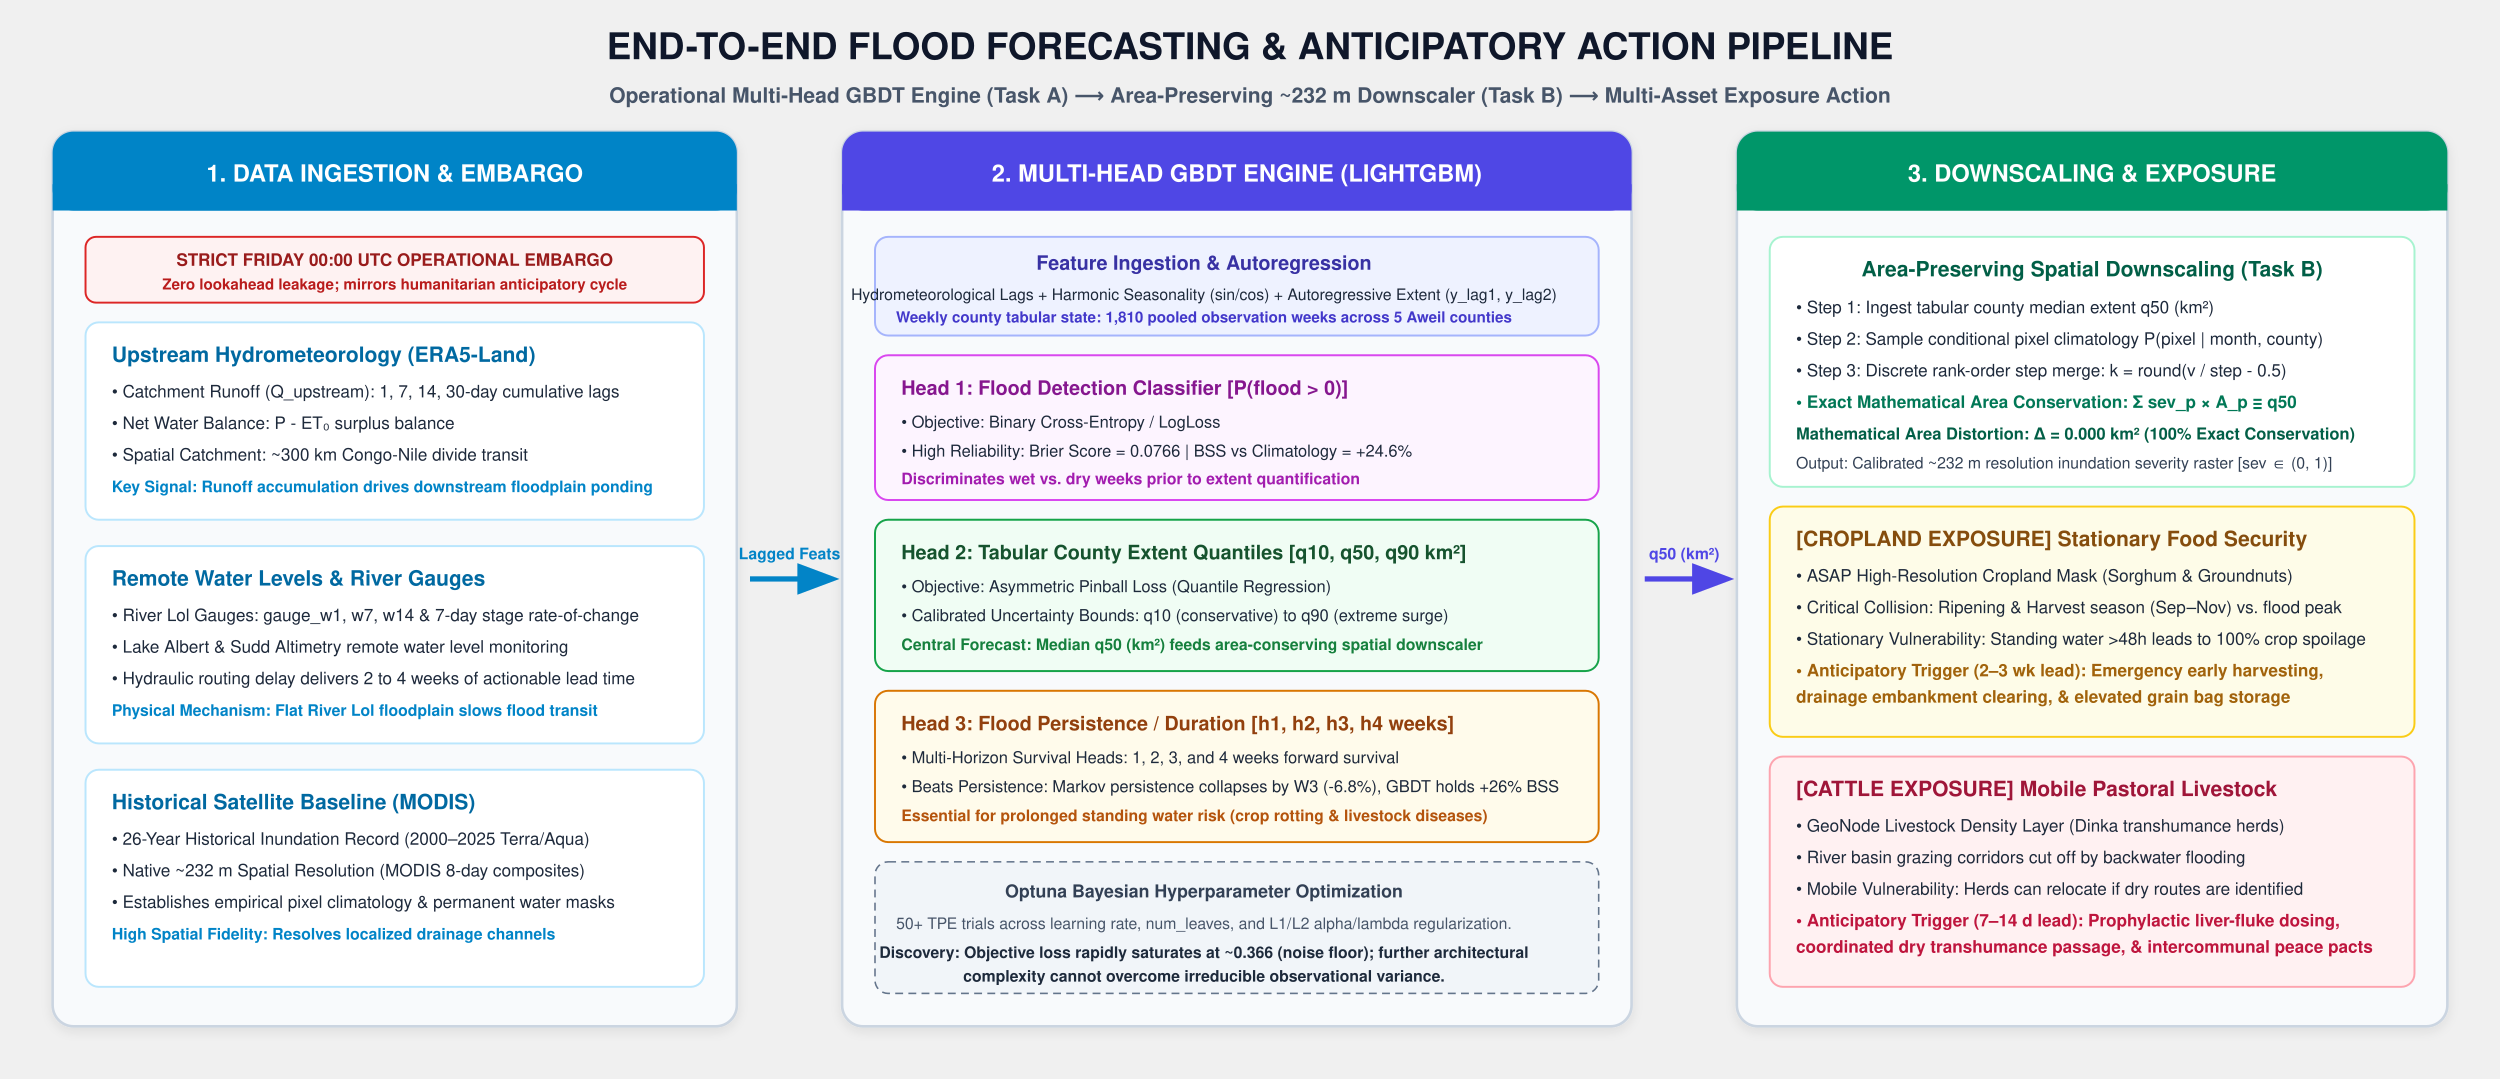
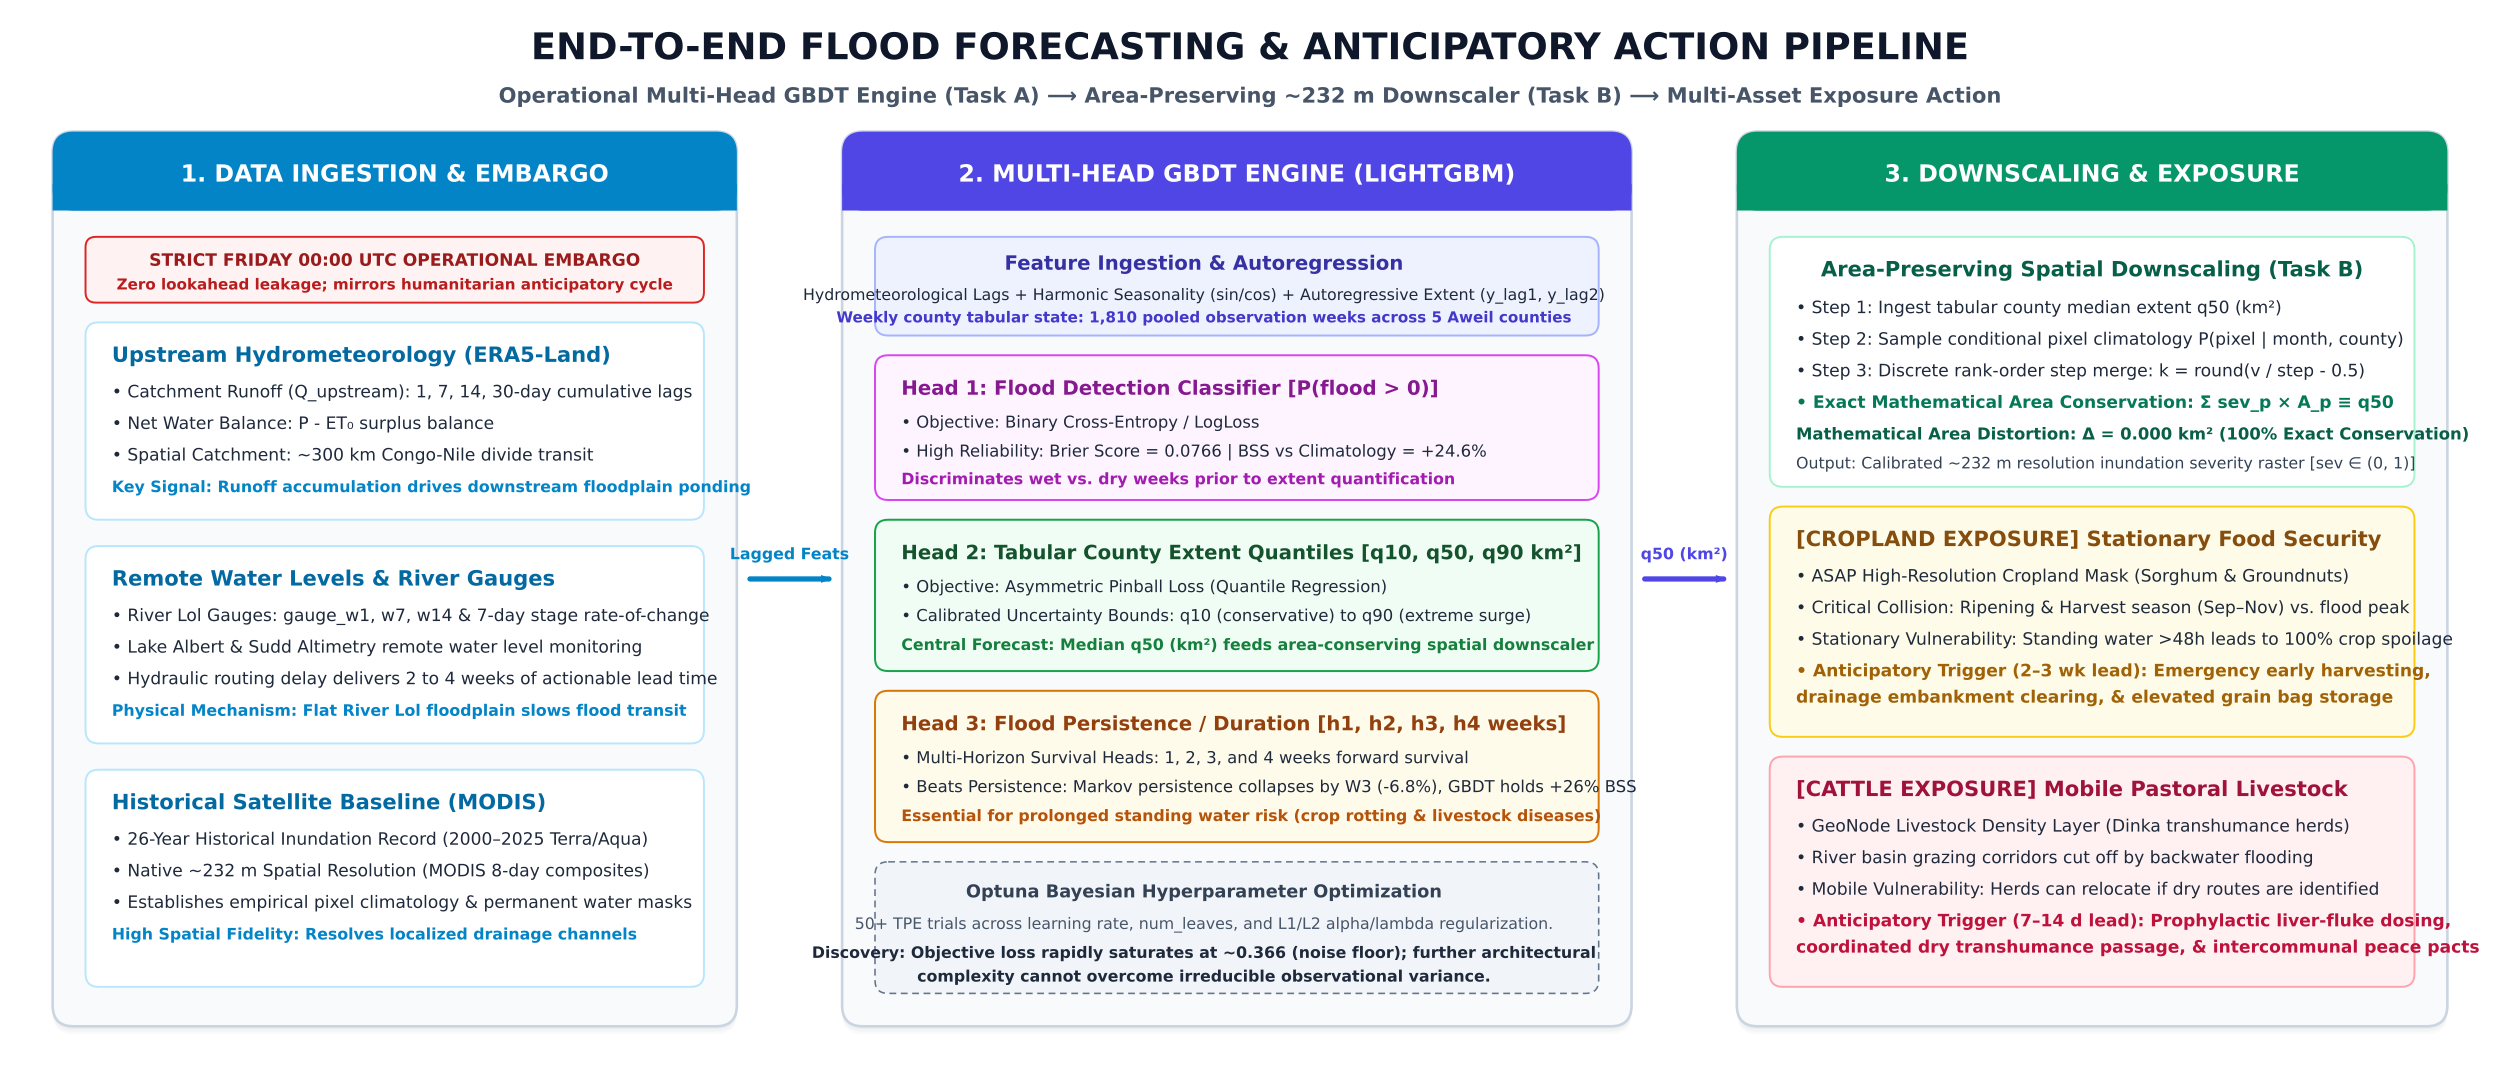
- <svg xmlns="http://www.w3.org/2000/svg" viewBox="0 0 1900 820" width="100%" height="100%" style="background:#FFFFFF; font-family:'Segoe UI', Helvetica, Arial, sans-serif;">
+ <svg xmlns="http://www.w3.org/2000/svg" width="1368pt" height="590.4pt" viewBox="0 0 1368 590.4" version="1.1">
  <defs>
-     <filter id="shadow" x="-5%" y="-5%" width="110%" height="110%">
-       <feDropShadow dx="0" dy="3" stdDeviation="4" flood-color="#0F172A" flood-opacity="0.08" />
-     </filter>
-     <marker id="arrow-blue" markerWidth="10" markerHeight="10" refX="6" refY="3" orient="auto">
-       <path d="M0,0 L0,6 L8,3 z" fill="#0284C7" />
-     </marker>
-     <marker id="arrow-indigo" markerWidth="10" markerHeight="10" refX="6" refY="3" orient="auto">
-       <path d="M0,0 L0,6 L8,3 z" fill="#4F46E5" />
-     </marker>
+     <style type="text/css">*{stroke-linejoin: round; stroke-linecap: butt}</style>
  </defs>
-   <text x="950" y="45" text-anchor="middle" font-size="28" font-weight="800" fill="#0F172A">END-TO-END FLOOD FORECASTING &amp; ANTICIPATORY ACTION PIPELINE</text>
-   <text x="950" y="78" text-anchor="middle" font-size="16" font-weight="600" fill="#475569">Operational Multi-Head GBDT Engine (Task A)  ⟶  Area-Preserving ~232 m Downscaler (Task B)  ⟶  Multi-Asset Exposure Action</text>
-   <g transform="translate(40, 100)" filter="url(#shadow)">
-     <rect width="520" height="680" rx="16" fill="#F8FAFC" stroke="#CBD5E1" stroke-width="2" />
-     <rect width="520" height="60" rx="16" fill="#0284C7" />
-     <rect y="40" width="520" height="20" fill="#0284C7" />
-     <text x="260" y="38" text-anchor="middle" font-size="18" font-weight="700" fill="#FFFFFF">1. DATA INGESTION &amp; EMBARGO</text>
-     <rect x="25" y="80" width="470" height="50" rx="8" fill="#FEF2F2" stroke="#DC2626" stroke-width="1.5" />
-     <text x="260" y="102" text-anchor="middle" font-size="13" font-weight="800" fill="#991B1B">STRICT FRIDAY 00:00 UTC OPERATIONAL EMBARGO</text>
-     <text x="260" y="120" text-anchor="middle" font-size="11.5" font-weight="600" fill="#B91C1C">Zero lookahead leakage; mirrors humanitarian anticipatory cycle</text>
-     <rect x="25" y="145" width="470" height="150" rx="10" fill="#FFFFFF" stroke="#BAE6FD" stroke-width="1.5" />
-     <text x="45" y="175" font-size="16" font-weight="700" fill="#0369A1">Upstream Hydrometeorology (ERA5-Land)</text>
-     <text x="45" y="202" font-size="13" fill="#1E293B">• Catchment Runoff (Q_upstream): 1, 7, 14, 30-day cumulative lags</text>
-     <text x="45" y="226" font-size="13" fill="#1E293B">• Net Water Balance: P - ET₀ surplus balance</text>
-     <text x="45" y="250" font-size="13" fill="#1E293B">• Spatial Catchment: ~300 km Congo-Nile divide transit</text>
-     <text x="45" y="274" font-size="12" font-weight="600" fill="#0284C7">Key Signal: Runoff accumulation drives downstream floodplain ponding</text>
-     <rect x="25" y="315" width="470" height="150" rx="10" fill="#FFFFFF" stroke="#BAE6FD" stroke-width="1.5" />
-     <text x="45" y="345" font-size="16" font-weight="700" fill="#0369A1">Remote Water Levels &amp; River Gauges</text>
-     <text x="45" y="372" font-size="13" fill="#1E293B">• River Lol Gauges: gauge_w1, w7, w14 &amp; 7-day stage rate-of-change</text>
-     <text x="45" y="396" font-size="13" fill="#1E293B">• Lake Albert &amp; Sudd Altimetry remote water level monitoring</text>
-     <text x="45" y="420" font-size="13" fill="#1E293B">• Hydraulic routing delay delivers 2 to 4 weeks of actionable lead time</text>
-     <text x="45" y="444" font-size="12" font-weight="600" fill="#0284C7">Physical Mechanism: Flat River Lol floodplain slows flood transit</text>
-     <rect x="25" y="485" width="470" height="165" rx="10" fill="#FFFFFF" stroke="#BAE6FD" stroke-width="1.5" />
-     <text x="45" y="515" font-size="16" font-weight="700" fill="#0369A1">Historical Satellite Baseline (MODIS)</text>
-     <text x="45" y="542" font-size="13" fill="#1E293B">• 26-Year Historical Inundation Record (2000–2025 Terra/Aqua)</text>
-     <text x="45" y="566" font-size="13" fill="#1E293B">• Native ~232 m Spatial Resolution (MODIS 8-day composites)</text>
-     <text x="45" y="590" font-size="13" fill="#1E293B">• Establishes empirical pixel climatology &amp; permanent water masks</text>
-     <text x="45" y="614" font-size="12" font-weight="600" fill="#0284C7">High Spatial Fidelity: Resolves localized drainage channels</text>
+   <g id="figure_1">
+     <g id="patch_1">
+       <path d="M 0 590.4  L 1368 590.4  L 1368 0  L 0 0  z " style="fill: #ffffff" />
+     </g>
+     <g id="axes_1">
+       <g id="patch_2">
+         <path d="M 0 0  L 1368 0  L 1368 590.4  L 0 590.4  z " clip-path="url(#pc743c2ae5a)" style="fill: #ffffff" />
+       </g>
+       <g id="patch_3">
+         <path d="M 40.32 73.44  L 391.68 73.44  Q 403.2 73.44 403.2 84.96  L 403.2 551.52  Q 403.2 563.04 391.68 563.04  L 40.32 563.04  Q 28.8 563.04 28.8 551.52  L 28.8 84.96  Q 28.8 73.44 40.32 73.44  z " clip-path="url(#pc743c2ae5a)" style="fill: #0f172a; opacity: 0.03" />
+       </g>
+       <g id="patch_4">
+         <path d="M 40.32 74.88  L 391.68 74.88  Q 403.2 74.88 403.2 86.4  L 403.2 552.96  Q 403.2 564.48 391.68 564.48  L 40.32 564.48  Q 28.8 564.48 28.8 552.96  L 28.8 86.4  Q 28.8 74.88 40.32 74.88  z " clip-path="url(#pc743c2ae5a)" style="fill: #0f172a; opacity: 0.03" />
+       </g>
+       <g id="patch_5">
+         <path d="M 40.32 76.32  L 391.68 76.32  Q 403.2 76.32 403.2 87.84  L 403.2 554.4  Q 403.2 565.92 391.68 565.92  L 40.32 565.92  Q 28.8 565.92 28.8 554.4  L 28.8 87.84  Q 28.8 76.32 40.32 76.32  z " clip-path="url(#pc743c2ae5a)" style="fill: #0f172a; opacity: 0.02" />
+       </g>
+       <g id="patch_6">
+         <path d="M 472.32 73.44  L 881.28 73.44  Q 892.8 73.44 892.8 84.96  L 892.8 551.52  Q 892.8 563.04 881.28 563.04  L 472.32 563.04  Q 460.8 563.04 460.8 551.52  L 460.8 84.96  Q 460.8 73.44 472.32 73.44  z " clip-path="url(#pc743c2ae5a)" style="fill: #0f172a; opacity: 0.03" />
+       </g>
+       <g id="patch_7">
+         <path d="M 472.32 74.88  L 881.28 74.88  Q 892.8 74.88 892.8 86.4  L 892.8 552.96  Q 892.8 564.48 881.28 564.48  L 472.32 564.48  Q 460.8 564.48 460.8 552.96  L 460.8 86.4  Q 460.8 74.88 472.32 74.88  z " clip-path="url(#pc743c2ae5a)" style="fill: #0f172a; opacity: 0.03" />
+       </g>
+       <g id="patch_8">
+         <path d="M 472.32 76.32  L 881.28 76.32  Q 892.8 76.32 892.8 87.84  L 892.8 554.4  Q 892.8 565.92 881.28 565.92  L 472.32 565.92  Q 460.8 565.92 460.8 554.4  L 460.8 87.84  Q 460.8 76.32 472.32 76.32  z " clip-path="url(#pc743c2ae5a)" style="fill: #0f172a; opacity: 0.02" />
+       </g>
+       <g id="patch_9">
+         <path d="M 961.92 73.44  L 1327.68 73.44  Q 1339.2 73.44 1339.2 84.96  L 1339.2 551.52  Q 1339.2 563.04 1327.68 563.04  L 961.92 563.04  Q 950.4 563.04 950.4 551.52  L 950.4 84.96  Q 950.4 73.44 961.92 73.44  z " clip-path="url(#pc743c2ae5a)" style="fill: #0f172a; opacity: 0.03" />
+       </g>
+       <g id="patch_10">
+         <path d="M 961.92 74.88  L 1327.68 74.88  Q 1339.2 74.88 1339.2 86.4  L 1339.2 552.96  Q 1339.2 564.48 1327.68 564.48  L 961.92 564.48  Q 950.4 564.48 950.4 552.96  L 950.4 86.4  Q 950.4 74.88 961.92 74.88  z " clip-path="url(#pc743c2ae5a)" style="fill: #0f172a; opacity: 0.03" />
+       </g>
+       <g id="patch_11">
+         <path d="M 961.92 76.32  L 1327.68 76.32  Q 1339.2 76.32 1339.2 87.84  L 1339.2 554.4  Q 1339.2 565.92 1327.68 565.92  L 961.92 565.92  Q 950.4 565.92 950.4 554.4  L 950.4 87.84  Q 950.4 76.32 961.92 76.32  z " clip-path="url(#pc743c2ae5a)" style="fill: #0f172a; opacity: 0.02" />
+       </g>
+       <g id="patch_12">
+         <path d="M 40.32 72  L 391.68 72  Q 403.2 72 403.2 83.52  L 403.2 550.08  Q 403.2 561.6 391.68 561.6  L 40.32 561.6  Q 28.8 561.6 28.8 550.08  L 28.8 83.52  Q 28.8 72 40.32 72  z " clip-path="url(#pc743c2ae5a)" style="fill: #f8fafc; stroke: #cbd5e1; stroke-width: 1.44; stroke-linejoin: miter" />
+       </g>
+       <g id="patch_13">
+         <path d="M 472.32 72  L 881.28 72  Q 892.8 72 892.8 83.52  L 892.8 550.08  Q 892.8 561.6 881.28 561.6  L 472.32 561.6  Q 460.8 561.6 460.8 550.08  L 460.8 83.52  Q 460.8 72 472.32 72  z " clip-path="url(#pc743c2ae5a)" style="fill: #f8fafc; stroke: #cbd5e1; stroke-width: 1.44; stroke-linejoin: miter" />
+       </g>
+       <g id="patch_14">
+         <path d="M 961.92 72  L 1327.68 72  Q 1339.2 72 1339.2 83.52  L 1339.2 550.08  Q 1339.2 561.6 1327.68 561.6  L 961.92 561.6  Q 950.4 561.6 950.4 550.08  L 950.4 83.52  Q 950.4 72 961.92 72  z " clip-path="url(#pc743c2ae5a)" style="fill: #f8fafc; stroke: #cbd5e1; stroke-width: 1.44; stroke-linejoin: miter" />
+       </g>
+       <g id="patch_15">
+         <path d="M 40.32 72  L 391.68 72  Q 403.2 72 403.2 83.52  L 403.2 103.68  Q 403.2 115.2 391.68 115.2  L 40.32 115.2  Q 28.8 115.2 28.8 103.68  L 28.8 83.52  Q 28.8 72 40.32 72  z " clip-path="url(#pc743c2ae5a)" style="fill: #0284c7" />
+       </g>
+       <g id="patch_16">
+         <path d="M 28.8 100.8  L 403.2 100.8  L 403.2 115.2  L 28.8 115.2  z " clip-path="url(#pc743c2ae5a)" style="fill: #0284c7" />
+       </g>
+       <g id="patch_17">
+         <path d="M 472.32 72  L 881.28 72  Q 892.8 72 892.8 83.52  L 892.8 103.68  Q 892.8 115.2 881.28 115.2  L 472.32 115.2  Q 460.8 115.2 460.8 103.68  L 460.8 83.52  Q 460.8 72 472.32 72  z " clip-path="url(#pc743c2ae5a)" style="fill: #4f46e5" />
+       </g>
+       <g id="patch_18">
+         <path d="M 460.8 100.8  L 892.8 100.8  L 892.8 115.2  L 460.8 115.2  z " clip-path="url(#pc743c2ae5a)" style="fill: #4f46e5" />
+       </g>
+       <g id="patch_19">
+         <path d="M 961.92 72  L 1327.68 72  Q 1339.2 72 1339.2 83.52  L 1339.2 103.68  Q 1339.2 115.2 1327.68 115.2  L 961.92 115.2  Q 950.4 115.2 950.4 103.68  L 950.4 83.52  Q 950.4 72 961.92 72  z " clip-path="url(#pc743c2ae5a)" style="fill: #059669" />
+       </g>
+       <g id="patch_20">
+         <path d="M 950.4 100.8  L 1339.2 100.8  L 1339.2 115.2  L 950.4 115.2  z " clip-path="url(#pc743c2ae5a)" style="fill: #059669" />
+       </g>
+       <g id="patch_21">
+         <path d="M 52.56 129.6  L 379.44 129.6  Q 385.2 129.6 385.2 135.36  L 385.2 159.84  Q 385.2 165.6 379.44 165.6  L 52.56 165.6  Q 46.8 165.6 46.8 159.84  L 46.8 135.36  Q 46.8 129.6 52.56 129.6  z " clip-path="url(#pc743c2ae5a)" style="fill: #fef2f2; stroke: #dc2626; stroke-width: 1.08; stroke-linejoin: miter" />
+       </g>
+       <g id="patch_22">
+         <path d="M 54 176.4  L 378 176.4  Q 385.2 176.4 385.2 183.6  L 385.2 277.2  Q 385.2 284.4 378 284.4  L 54 284.4  Q 46.8 284.4 46.8 277.2  L 46.8 183.6  Q 46.8 176.4 54 176.4  z " clip-path="url(#pc743c2ae5a)" style="fill: #ffffff; stroke: #bae6fd; stroke-width: 1.08; stroke-linejoin: miter" />
+       </g>
+       <g id="patch_23">
+         <path d="M 54 298.8  L 378 298.8  Q 385.2 298.8 385.2 306  L 385.2 399.6  Q 385.2 406.8 378 406.8  L 54 406.8  Q 46.8 406.8 46.8 399.6  L 46.8 306  Q 46.8 298.8 54 298.8  z " clip-path="url(#pc743c2ae5a)" style="fill: #ffffff; stroke: #bae6fd; stroke-width: 1.08; stroke-linejoin: miter" />
+       </g>
+       <g id="patch_24">
+         <path d="M 54 421.2  L 378 421.2  Q 385.2 421.2 385.2 428.4  L 385.2 532.8  Q 385.2 540 378 540  L 54 540  Q 46.8 540 46.8 532.8  L 46.8 428.4  Q 46.8 421.2 54 421.2  z " clip-path="url(#pc743c2ae5a)" style="fill: #ffffff; stroke: #bae6fd; stroke-width: 1.08; stroke-linejoin: miter" />
+       </g>
+       <g id="patch_25">
+         <path d="M 486 129.6  L 867.6 129.6  Q 874.8 129.6 874.8 136.8  L 874.8 176.4  Q 874.8 183.6 867.6 183.6  L 486 183.6  Q 478.8 183.6 478.8 176.4  L 478.8 136.8  Q 478.8 129.6 486 129.6  z " clip-path="url(#pc743c2ae5a)" style="fill: #eef2ff; stroke: #a5b4fc; stroke-width: 1.08; stroke-linejoin: miter" />
+       </g>
+       <g id="patch_26">
+         <path d="M 486 194.4  L 867.6 194.4  Q 874.8 194.4 874.8 201.6  L 874.8 266.4  Q 874.8 273.6 867.6 273.6  L 486 273.6  Q 478.8 273.6 478.8 266.4  L 478.8 201.6  Q 478.8 194.4 486 194.4  z " clip-path="url(#pc743c2ae5a)" style="fill: #fdf4ff; stroke: #d946ef; stroke-width: 1.08; stroke-linejoin: miter" />
+       </g>
+       <g id="patch_27">
+         <path d="M 486 284.4  L 867.6 284.4  Q 874.8 284.4 874.8 291.6  L 874.8 360  Q 874.8 367.2 867.6 367.2  L 486 367.2  Q 478.8 367.2 478.8 360  L 478.8 291.6  Q 478.8 284.4 486 284.4  z " clip-path="url(#pc743c2ae5a)" style="fill: #f0fdf4; stroke: #16a34a; stroke-width: 1.08; stroke-linejoin: miter" />
+       </g>
+       <g id="patch_28">
+         <path d="M 486 378  L 867.6 378  Q 874.8 378 874.8 385.2  L 874.8 453.6  Q 874.8 460.8 867.6 460.8  L 486 460.8  Q 478.8 460.8 478.8 453.6  L 478.8 385.2  Q 478.8 378 486 378  z " clip-path="url(#pc743c2ae5a)" style="fill: #fffbeb; stroke: #d97706; stroke-width: 1.08; stroke-linejoin: miter" />
+       </g>
+       <g id="patch_29">
+         <path d="M 486 471.6  L 867.6 471.6  Q 874.8 471.6 874.8 478.8  L 874.8 536.4  Q 874.8 543.6 867.6 543.6  L 486 543.6  Q 478.8 543.6 478.8 536.4  L 478.8 478.8  Q 478.8 471.6 486 471.6  z " clip-path="url(#pc743c2ae5a)" style="fill: #f1f5f9; stroke-dasharray: 3.732,2.488; stroke-dashoffset: 0; stroke: #64748b; stroke-width: 0.864; stroke-linejoin: miter" />
+       </g>
+       <g id="patch_30">
+         <path d="M 975.6 129.6  L 1314 129.6  Q 1321.2 129.6 1321.2 136.8  L 1321.2 259.2  Q 1321.2 266.4 1314 266.4  L 975.6 266.4  Q 968.4 266.4 968.4 259.2  L 968.4 136.8  Q 968.4 129.6 975.6 129.6  z " clip-path="url(#pc743c2ae5a)" style="fill: #ffffff; stroke: #a7f3d0; stroke-width: 1.08; stroke-linejoin: miter" />
+       </g>
+       <g id="patch_31">
+         <path d="M 975.6 277.2  L 1314 277.2  Q 1321.2 277.2 1321.2 284.4  L 1321.2 396  Q 1321.2 403.2 1314 403.2  L 975.6 403.2  Q 968.4 403.2 968.4 396  L 968.4 284.4  Q 968.4 277.2 975.6 277.2  z " clip-path="url(#pc743c2ae5a)" style="fill: #fefce8; stroke: #facc15; stroke-width: 1.08; stroke-linejoin: miter" />
+       </g>
+       <g id="patch_32">
+         <path d="M 975.6 414  L 1314 414  Q 1321.2 414 1321.2 421.2  L 1321.2 532.8  Q 1321.2 540 1314 540  L 975.6 540  Q 968.4 540 968.4 532.8  L 968.4 421.2  Q 968.4 414 975.6 414  z " clip-path="url(#pc743c2ae5a)" style="fill: #fff1f2; stroke: #fda4af; stroke-width: 1.08; stroke-linejoin: miter" />
+       </g>
+       <g id="text_1">
+         <text style="font-weight: 700; font-size: 20.16px; font-family: 'DejaVu Sans'; text-anchor: middle; fill: #0f172a" x="684" y="32.4" transform="rotate(-0 684 32.4)">END-TO-END FLOOD FORECASTING &amp; ANTICIPATORY ACTION PIPELINE</text>
+       </g>
+       <g id="text_2">
+         <text style="font-weight: 700; font-size: 11.52px; font-family: 'DejaVu Sans'; text-anchor: middle; fill: #475569" x="684" y="56.16" transform="rotate(-0 684 56.16)">Operational Multi-Head GBDT Engine (Task A)  ⟶  Area-Preserving ~232 m Downscaler (Task B)  ⟶  Multi-Asset Exposure Action</text>
+       </g>
+       <g id="text_3">
+         <text style="font-weight: 700; font-size: 12.96px; font-family: 'DejaVu Sans'; text-anchor: middle; fill: #ffffff" x="216" y="99.36" transform="rotate(-0 216 99.36)">1. DATA INGESTION &amp; EMBARGO</text>
+       </g>
+       <g id="text_4">
+         <text style="font-weight: 700; font-size: 12.96px; font-family: 'DejaVu Sans'; text-anchor: middle; fill: #ffffff" x="676.8" y="99.36" transform="rotate(-0 676.8 99.36)">2. MULTI-HEAD GBDT ENGINE (LIGHTGBM)</text>
+       </g>
+       <g id="text_5">
+         <text style="font-weight: 700; font-size: 12.96px; font-family: 'DejaVu Sans'; text-anchor: middle; fill: #ffffff" x="1144.8" y="99.36" transform="rotate(-0 1144.8 99.36)">3. DOWNSCALING &amp; EXPOSURE</text>
+       </g>
+       <g id="text_6">
+         <text style="font-weight: 700; font-size: 9.36px; font-family: 'DejaVu Sans'; text-anchor: middle; fill: #991b1b" x="216" y="145.44" transform="rotate(-0 216 145.44)">STRICT FRIDAY 00:00 UTC OPERATIONAL EMBARGO</text>
+       </g>
+       <g id="text_7">
+         <text style="font-weight: 700; font-size: 8.28px; font-family: 'DejaVu Sans'; text-anchor: middle; fill: #b91c1c" x="216" y="158.4" transform="rotate(-0 216 158.4)">Zero lookahead leakage; mirrors humanitarian anticipatory cycle</text>
+       </g>
+       <g id="text_8">
+         <text style="font-weight: 700; font-size: 11.52px; font-family: 'DejaVu Sans'; text-anchor: start; fill: #0369a1" x="61.2" y="198" transform="rotate(-0 61.2 198)">Upstream Hydrometeorology (ERA5-Land)</text>
+       </g>
+       <g id="text_9">
+         <text style="font-size: 9.36px; font-family: 'DejaVu Sans'; text-anchor: start; fill: #1e293b" x="61.2" y="217.44" transform="rotate(-0 61.2 217.44)">• Catchment Runoff (Q_upstream): 1, 7, 14, 30-day cumulative lags</text>
+       </g>
+       <g id="text_10">
+         <text style="font-size: 9.36px; font-family: 'DejaVu Sans'; text-anchor: start; fill: #1e293b" x="61.2" y="234.72" transform="rotate(-0 61.2 234.72)">• Net Water Balance: P - ET₀ surplus balance</text>
+       </g>
+       <g id="text_11">
+         <text style="font-size: 9.36px; font-family: 'DejaVu Sans'; text-anchor: start; fill: #1e293b" x="61.2" y="252" transform="rotate(-0 61.2 252)">• Spatial Catchment: ~300 km Congo-Nile divide transit</text>
+       </g>
+       <g id="text_12">
+         <text style="font-weight: 700; font-size: 8.64px; font-family: 'DejaVu Sans'; text-anchor: start; fill: #0284c7" x="61.2" y="269.28" transform="rotate(-0 61.2 269.28)">Key Signal: Runoff accumulation drives downstream floodplain ponding</text>
+       </g>
+       <g id="text_13">
+         <text style="font-weight: 700; font-size: 11.52px; font-family: 'DejaVu Sans'; text-anchor: start; fill: #0369a1" x="61.2" y="320.4" transform="rotate(-0 61.2 320.4)">Remote Water Levels &amp; River Gauges</text>
+       </g>
+       <g id="text_14">
+         <text style="font-size: 9.36px; font-family: 'DejaVu Sans'; text-anchor: start; fill: #1e293b" x="61.2" y="339.84" transform="rotate(-0 61.2 339.84)">• River Lol Gauges: gauge_w1, w7, w14 &amp; 7-day stage rate-of-change</text>
+       </g>
+       <g id="text_15">
+         <text style="font-size: 9.36px; font-family: 'DejaVu Sans'; text-anchor: start; fill: #1e293b" x="61.2" y="357.12" transform="rotate(-0 61.2 357.12)">• Lake Albert &amp; Sudd Altimetry remote water level monitoring</text>
+       </g>
+       <g id="text_16">
+         <text style="font-size: 9.36px; font-family: 'DejaVu Sans'; text-anchor: start; fill: #1e293b" x="61.2" y="374.4" transform="rotate(-0 61.2 374.4)">• Hydraulic routing delay delivers 2 to 4 weeks of actionable lead time</text>
+       </g>
+       <g id="text_17">
+         <text style="font-weight: 700; font-size: 8.64px; font-family: 'DejaVu Sans'; text-anchor: start; fill: #0284c7" x="61.2" y="391.68" transform="rotate(-0 61.2 391.68)">Physical Mechanism: Flat River Lol floodplain slows flood transit</text>
+       </g>
+       <g id="text_18">
+         <text style="font-weight: 700; font-size: 11.52px; font-family: 'DejaVu Sans'; text-anchor: start; fill: #0369a1" x="61.2" y="442.8" transform="rotate(-0 61.2 442.8)">Historical Satellite Baseline (MODIS)</text>
+       </g>
+       <g id="text_19">
+         <text style="font-size: 9.36px; font-family: 'DejaVu Sans'; text-anchor: start; fill: #1e293b" x="61.2" y="462.24" transform="rotate(-0 61.2 462.24)">• 26-Year Historical Inundation Record (2000–2025 Terra/Aqua)</text>
+       </g>
+       <g id="text_20">
+         <text style="font-size: 9.36px; font-family: 'DejaVu Sans'; text-anchor: start; fill: #1e293b" x="61.2" y="479.52" transform="rotate(-0 61.2 479.52)">• Native ~232 m Spatial Resolution (MODIS 8-day composites)</text>
+       </g>
+       <g id="text_21">
+         <text style="font-size: 9.36px; font-family: 'DejaVu Sans'; text-anchor: start; fill: #1e293b" x="61.2" y="496.8" transform="rotate(-0 61.2 496.8)">• Establishes empirical pixel climatology &amp; permanent water masks</text>
+       </g>
+       <g id="text_22">
+         <text style="font-weight: 700; font-size: 8.64px; font-family: 'DejaVu Sans'; text-anchor: start; fill: #0284c7" x="61.2" y="514.08" transform="rotate(-0 61.2 514.08)">High Spatial Fidelity: Resolves localized drainage channels</text>
+       </g>
+       <g id="text_23">
+         <text style="font-weight: 700; font-size: 10.8px; font-family: 'DejaVu Sans'; text-anchor: middle; fill: #3730a3" x="658.8" y="147.6" transform="rotate(-0 658.8 147.6)">Feature Ingestion &amp; Autoregression</text>
+       </g>
+       <g id="text_24">
+         <text style="font-size: 8.64px; font-family: 'DejaVu Sans'; text-anchor: middle; fill: #1e293b" x="658.8" y="164.16" transform="rotate(-0 658.8 164.16)">Hydrometeorological Lags + Harmonic Seasonality (sin/cos) + Autoregressive Extent (y_lag1, y_lag2)</text>
+       </g>
+       <g id="text_25">
+         <text style="font-weight: 700; font-size: 8.28px; font-family: 'DejaVu Sans'; text-anchor: middle; fill: #4338ca" x="658.8" y="176.4" transform="rotate(-0 658.8 176.4)">Weekly county tabular state: 1,810 pooled observation weeks across 5 Aweil counties</text>
+       </g>
+       <g id="text_26">
+         <text style="font-weight: 700; font-size: 10.8px; font-family: 'DejaVu Sans'; text-anchor: start; fill: #86198f" x="493.2" y="216" transform="rotate(-0 493.2 216)">Head 1: Flood Detection Classifier [P(flood &gt; 0)]</text>
+       </g>
+       <g id="text_27">
+         <text style="font-size: 9px; font-family: 'DejaVu Sans'; text-anchor: start; fill: #1e293b" x="493.2" y="234" transform="rotate(-0 493.2 234)">• Objective: Binary Cross-Entropy / LogLoss</text>
+       </g>
+       <g id="text_28">
+         <text style="font-size: 9px; font-family: 'DejaVu Sans'; text-anchor: start; fill: #1e293b" x="493.2" y="249.84" transform="rotate(-0 493.2 249.84)">• High Reliability: Brier Score = 0.0766 | BSS vs Climatology = +24.6%</text>
+       </g>
+       <g id="text_29">
+         <text style="font-weight: 700; font-size: 8.64px; font-family: 'DejaVu Sans'; text-anchor: start; fill: #a21caf" x="493.2" y="264.96" transform="rotate(-0 493.2 264.96)">Discriminates wet vs. dry weeks prior to extent quantification</text>
+       </g>
+       <g id="text_30">
+         <text style="font-weight: 700; font-size: 10.8px; font-family: 'DejaVu Sans'; text-anchor: start; fill: #14532d" x="493.2" y="306" transform="rotate(-0 493.2 306)">Head 2: Tabular County Extent Quantiles [q10, q50, q90 km²]</text>
+       </g>
+       <g id="text_31">
+         <text style="font-size: 9px; font-family: 'DejaVu Sans'; text-anchor: start; fill: #1e293b" x="493.2" y="324" transform="rotate(-0 493.2 324)">• Objective: Asymmetric Pinball Loss (Quantile Regression)</text>
+       </g>
+       <g id="text_32">
+         <text style="font-size: 9px; font-family: 'DejaVu Sans'; text-anchor: start; fill: #1e293b" x="493.2" y="339.84" transform="rotate(-0 493.2 339.84)">• Calibrated Uncertainty Bounds: q10 (conservative) to q90 (extreme surge)</text>
+       </g>
+       <g id="text_33">
+         <text style="font-weight: 700; font-size: 8.64px; font-family: 'DejaVu Sans'; text-anchor: start; fill: #15803d" x="493.2" y="355.68" transform="rotate(-0 493.2 355.68)">Central Forecast: Median q50 (km²) feeds area-conserving spatial downscaler</text>
+       </g>
+       <g id="text_34">
+         <text style="font-weight: 700; font-size: 10.8px; font-family: 'DejaVu Sans'; text-anchor: start; fill: #92400e" x="493.2" y="399.6" transform="rotate(-0 493.2 399.6)">Head 3: Flood Persistence / Duration [h1, h2, h3, h4 weeks]</text>
+       </g>
+       <g id="text_35">
+         <text style="font-size: 9px; font-family: 'DejaVu Sans'; text-anchor: start; fill: #1e293b" x="493.2" y="417.6" transform="rotate(-0 493.2 417.6)">• Multi-Horizon Survival Heads: 1, 2, 3, and 4 weeks forward survival</text>
+       </g>
+       <g id="text_36">
+         <text style="font-size: 9px; font-family: 'DejaVu Sans'; text-anchor: start; fill: #1e293b" x="493.2" y="433.44" transform="rotate(-0 493.2 433.44)">• Beats Persistence: Markov persistence collapses by W3 (-6.8%), GBDT holds +26% BSS</text>
+       </g>
+       <g id="text_37">
+         <text style="font-weight: 700; font-size: 8.64px; font-family: 'DejaVu Sans'; text-anchor: start; fill: #b45309" x="493.2" y="449.28" transform="rotate(-0 493.2 449.28)">Essential for prolonged standing water risk (crop rotting &amp; livestock diseases)</text>
+       </g>
+       <g id="text_38">
+         <text style="font-weight: 700; font-size: 9.72px; font-family: 'DejaVu Sans'; text-anchor: middle; fill: #334155" x="658.8" y="491.04" transform="rotate(-0 658.8 491.04)">Optuna Bayesian Hyperparameter Optimization</text>
+       </g>
+       <g id="text_39">
+         <text style="font-size: 8.64px; font-family: 'DejaVu Sans'; text-anchor: middle; fill: #475569" x="658.8" y="508.32" transform="rotate(-0 658.8 508.32)">50+ TPE trials across learning rate, num_leaves, and L1/L2 alpha/lambda regularization.</text>
+       </g>
+       <g id="text_40">
+         <text style="font-weight: 700; font-size: 8.64px; font-family: 'DejaVu Sans'; text-anchor: middle; fill: #1e293b" x="658.8" y="524.16" transform="rotate(-0 658.8 524.16)">Discovery: Objective loss rapidly saturates at ~0.366 (noise floor); further architectural</text>
+       </g>
+       <g id="text_41">
+         <text style="font-weight: 700; font-size: 8.64px; font-family: 'DejaVu Sans'; text-anchor: middle; fill: #1e293b" x="658.8" y="537.12" transform="rotate(-0 658.8 537.12)">complexity cannot overcome irreducible observational variance.</text>
+       </g>
+       <g id="text_42">
+         <text style="font-weight: 700; font-size: 11.52px; font-family: 'DejaVu Sans'; text-anchor: middle; fill: #065f46" x="1144.8" y="151.2" transform="rotate(-0 1144.8 151.2)">Area-Preserving Spatial Downscaling (Task B)</text>
+       </g>
+       <g id="text_43">
+         <text style="font-size: 9.36px; font-family: 'DejaVu Sans'; text-anchor: start; fill: #1e293b" x="982.8" y="171.36" transform="rotate(-0 982.8 171.36)">• Step 1: Ingest tabular county median extent q50 (km²)</text>
+       </g>
+       <g id="text_44">
+         <text style="font-size: 9.36px; font-family: 'DejaVu Sans'; text-anchor: start; fill: #1e293b" x="982.8" y="188.64" transform="rotate(-0 982.8 188.64)">• Step 2: Sample conditional pixel climatology P(pixel | month, county)</text>
+       </g>
+       <g id="text_45">
+         <text style="font-size: 9.36px; font-family: 'DejaVu Sans'; text-anchor: start; fill: #1e293b" x="982.8" y="205.92" transform="rotate(-0 982.8 205.92)">• Step 3: Discrete rank-order step merge: k = round(v / step - 0.5)</text>
+       </g>
+       <g id="text_46">
+         <text style="font-weight: 700; font-size: 9.36px; font-family: 'DejaVu Sans'; text-anchor: start; fill: #047857" x="982.8" y="223.2" transform="rotate(-0 982.8 223.2)">• Exact Mathematical Area Conservation: Σ sev_p × A_p ≡ q50</text>
+       </g>
+       <g id="text_47">
+         <text style="font-weight: 700; font-size: 9px; font-family: 'DejaVu Sans'; text-anchor: start; fill: #065f46" x="982.8" y="240.48" transform="rotate(-0 982.8 240.48)">  Mathematical Area Distortion: Δ = 0.000 km² (100% Exact Conservation)</text>
+       </g>
+       <g id="text_48">
+         <text style="font-size: 8.64px; font-family: 'DejaVu Sans'; text-anchor: start; fill: #334155" x="982.8" y="256.32" transform="rotate(-0 982.8 256.32)">Output: Calibrated ~232 m resolution inundation severity raster [sev ∈ (0, 1)]</text>
+       </g>
+       <g id="text_49">
+         <text style="font-weight: 700; font-size: 11.52px; font-family: 'DejaVu Sans'; text-anchor: start; fill: #854d0e" x="982.8" y="298.8" transform="rotate(-0 982.8 298.8)">[CROPLAND EXPOSURE] Stationary Food Security</text>
+       </g>
+       <g id="text_50">
+         <text style="font-size: 9.36px; font-family: 'DejaVu Sans'; text-anchor: start; fill: #1e293b" x="982.8" y="318.24" transform="rotate(-0 982.8 318.24)">• ASAP High-Resolution Cropland Mask (Sorghum &amp; Groundnuts)</text>
+       </g>
+       <g id="text_51">
+         <text style="font-size: 9.36px; font-family: 'DejaVu Sans'; text-anchor: start; fill: #1e293b" x="982.8" y="335.52" transform="rotate(-0 982.8 335.52)">• Critical Collision: Ripening &amp; Harvest season (Sep–Nov) vs. flood peak</text>
+       </g>
+       <g id="text_52">
+         <text style="font-size: 9.36px; font-family: 'DejaVu Sans'; text-anchor: start; fill: #1e293b" x="982.8" y="352.8" transform="rotate(-0 982.8 352.8)">• Stationary Vulnerability: Standing water &gt;48h leads to 100% crop spoilage</text>
+       </g>
+       <g id="text_53">
+         <text style="font-weight: 700; font-size: 9.36px; font-family: 'DejaVu Sans'; text-anchor: start; fill: #a16207" x="982.8" y="370.08" transform="rotate(-0 982.8 370.08)">• Anticipatory Trigger (2–3 wk lead): Emergency early harvesting,</text>
+       </g>
+       <g id="text_54">
+         <text style="font-weight: 700; font-size: 9.36px; font-family: 'DejaVu Sans'; text-anchor: start; fill: #a16207" x="982.8" y="384.48" transform="rotate(-0 982.8 384.48)">  drainage embankment clearing, &amp; elevated grain bag storage</text>
+       </g>
+       <g id="text_55">
+         <text style="font-weight: 700; font-size: 11.52px; font-family: 'DejaVu Sans'; text-anchor: start; fill: #9f1239" x="982.8" y="435.6" transform="rotate(-0 982.8 435.6)">[CATTLE EXPOSURE] Mobile Pastoral Livestock</text>
+       </g>
+       <g id="text_56">
+         <text style="font-size: 9.36px; font-family: 'DejaVu Sans'; text-anchor: start; fill: #1e293b" x="982.8" y="455.04" transform="rotate(-0 982.8 455.04)">• GeoNode Livestock Density Layer (Dinka transhumance herds)</text>
+       </g>
+       <g id="text_57">
+         <text style="font-size: 9.36px; font-family: 'DejaVu Sans'; text-anchor: start; fill: #1e293b" x="982.8" y="472.32" transform="rotate(-0 982.8 472.32)">• River basin grazing corridors cut off by backwater flooding</text>
+       </g>
+       <g id="text_58">
+         <text style="font-size: 9.36px; font-family: 'DejaVu Sans'; text-anchor: start; fill: #1e293b" x="982.8" y="489.6" transform="rotate(-0 982.8 489.6)">• Mobile Vulnerability: Herds can relocate if dry routes are identified</text>
+       </g>
+       <g id="text_59">
+         <text style="font-weight: 700; font-size: 9.36px; font-family: 'DejaVu Sans'; text-anchor: start; fill: #be123c" x="982.8" y="506.88" transform="rotate(-0 982.8 506.88)">• Anticipatory Trigger (7–14 d lead): Prophylactic liver-fluke dosing,</text>
+       </g>
+       <g id="text_60">
+         <text style="font-weight: 700; font-size: 9.36px; font-family: 'DejaVu Sans'; text-anchor: start; fill: #be123c" x="982.8" y="521.28" transform="rotate(-0 982.8 521.28)">  coordinated dry transhumance passage, &amp; intercommunal peace pacts</text>
+       </g>
+       <g id="line2d_1">
+         <path d="M 410.4 316.8  L 453.6 316.8  " clip-path="url(#pc743c2ae5a)" style="fill: none; stroke: #0284c7; stroke-width: 2.88; stroke-linecap: round" />
+       </g>
+       <g id="text_61">
+         <text style="font-weight: 700; font-size: 8.64px; font-family: 'DejaVu Sans'; text-anchor: middle; fill: #0284c7" x="432" y="306" transform="rotate(-0 432 306)">Lagged Feats</text>
+       </g>
+       <g id="line2d_2">
+         <path d="M 900 316.8  L 943.2 316.8  " clip-path="url(#pc743c2ae5a)" style="fill: none; stroke: #4f46e5; stroke-width: 2.88; stroke-linecap: round" />
+       </g>
+       <g id="text_62">
+         <text style="font-weight: 700; font-size: 8.64px; font-family: 'DejaVu Sans'; text-anchor: middle; fill: #4f46e5" x="921.6" y="306" transform="rotate(-0 921.6 306)">q50 (km²)</text>
+       </g>
+       <g id="patch_33">
+         <path d="M 449.28 314.64  L 455.04 316.8  L 449.28 318.96  z " clip-path="url(#pc743c2ae5a)" style="fill: #0284c7" />
+       </g>
+       <g id="patch_34">
+         <path d="M 938.88 314.64  L 944.64 316.8  L 938.88 318.96  z " clip-path="url(#pc743c2ae5a)" style="fill: #4f46e5" />
+       </g>
+     </g>
  </g>
-   <path d="M570,440 L630,440" stroke="#0284C7" stroke-width="4" marker-end="url(#arrow-blue)" />
-   <text x="600" y="425" text-anchor="middle" font-size="12" font-weight="700" fill="#0284C7">Lagged Feats</text>
-   <g transform="translate(640, 100)" filter="url(#shadow)">
-     <rect width="600" height="680" rx="16" fill="#F8FAFC" stroke="#CBD5E1" stroke-width="2" />
-     <rect width="600" height="60" rx="16" fill="#4F46E5" />
-     <rect y="40" width="600" height="20" fill="#4F46E5" />
-     <text x="300" y="38" text-anchor="middle" font-size="18" font-weight="700" fill="#FFFFFF">2. MULTI-HEAD GBDT ENGINE (LIGHTGBM)</text>
-     <rect x="25" y="80" width="550" height="75" rx="10" fill="#EEF2FF" stroke="#A5B4FC" stroke-width="1.5" />
-     <text x="275" y="105" text-anchor="middle" font-size="15" font-weight="700" fill="#3730A3">Feature Ingestion &amp; Autoregression</text>
-     <text x="275" y="128" text-anchor="middle" font-size="12" fill="#1E293B">Hydrometeorological Lags + Harmonic Seasonality (sin/cos) + Autoregressive Extent (y_lag1, y_lag2)</text>
-     <text x="275" y="145" text-anchor="middle" font-size="11.5" font-weight="600" fill="#4338CA">Weekly county tabular state: 1,810 pooled observation weeks across 5 Aweil counties</text>
-     <rect x="25" y="170" width="550" height="110" rx="10" fill="#FDF4FF" stroke="#D946EF" stroke-width="1.5" />
-     <text x="45" y="200" font-size="15" font-weight="700" fill="#86198F">Head 1: Flood Detection Classifier [P(flood &gt; 0)]</text>
-     <text x="45" y="225" font-size="12.5" fill="#1E293B">• Objective: Binary Cross-Entropy / LogLoss</text>
-     <text x="45" y="247" font-size="12.5" fill="#1E293B">• High Reliability: Brier Score = 0.0766 | BSS vs Climatology = +24.6%</text>
-     <text x="45" y="268" font-size="12" font-weight="600" fill="#A21CAF">Discriminates wet vs. dry weeks prior to extent quantification</text>
-     <rect x="25" y="295" width="550" height="115" rx="10" fill="#F0FDF4" stroke="#16A34A" stroke-width="1.5" />
-     <text x="45" y="325" font-size="15" font-weight="700" fill="#14532D">Head 2: Tabular County Extent Quantiles [q10, q50, q90 km²]</text>
-     <text x="45" y="350" font-size="12.5" fill="#1E293B">• Objective: Asymmetric Pinball Loss (Quantile Regression)</text>
-     <text x="45" y="372" font-size="12.5" fill="#1E293B">• Calibrated Uncertainty Bounds: q10 (conservative) to q90 (extreme surge)</text>
-     <text x="45" y="394" font-size="12" font-weight="600" fill="#15803D">Central Forecast: Median q50 (km²) feeds area-conserving spatial downscaler</text>
-     <rect x="25" y="425" width="550" height="115" rx="10" fill="#FFFBEB" stroke="#D97706" stroke-width="1.5" />
-     <text x="45" y="455" font-size="15" font-weight="700" fill="#92400E">Head 3: Flood Persistence / Duration [h1, h2, h3, h4 weeks]</text>
-     <text x="45" y="480" font-size="12.5" fill="#1E293B">• Multi-Horizon Survival Heads: 1, 2, 3, and 4 weeks forward survival</text>
-     <text x="45" y="502" font-size="12.5" fill="#1E293B">• Beats Persistence: Markov persistence collapses by W3 (-6.8%), GBDT holds +26% BSS</text>
-     <text x="45" y="524" font-size="12" font-weight="600" fill="#B45309">Essential for prolonged standing water risk (crop rotting &amp; livestock diseases)</text>
-     <rect x="25" y="555" width="550" height="100" rx="10" fill="#F1F5F9" stroke="#64748B" stroke-width="1.2" stroke-dasharray="6,4" />
-     <text x="275" y="582" text-anchor="middle" font-size="13.5" font-weight="700" fill="#334155">Optuna Bayesian Hyperparameter Optimization</text>
-     <text x="275" y="606" text-anchor="middle" font-size="12" fill="#475569">50+ TPE trials across learning rate, num_leaves, and L1/L2 alpha/lambda regularization.</text>
-     <text x="275" y="628" text-anchor="middle" font-size="12" font-weight="600" fill="#1E293B">Discovery: Objective loss rapidly saturates at ~0.366 (noise floor); further architectural</text>
-     <text x="275" y="646" text-anchor="middle" font-size="12" font-weight="600" fill="#1E293B">complexity cannot overcome irreducible observational variance.</text>
-   </g>
-   <path d="M1250,440 L1310,440" stroke="#4F46E5" stroke-width="4" marker-end="url(#arrow-indigo)" />
-   <text x="1280" y="425" text-anchor="middle" font-size="12" font-weight="700" fill="#4F46E5">q50 (km²)</text>
-   <g transform="translate(1320, 100)" filter="url(#shadow)">
-     <rect width="540" height="680" rx="16" fill="#F8FAFC" stroke="#CBD5E1" stroke-width="2" />
-     <rect width="540" height="60" rx="16" fill="#059669" />
-     <rect y="40" width="540" height="20" fill="#059669" />
-     <text x="270" y="38" text-anchor="middle" font-size="18" font-weight="700" fill="#FFFFFF">3. DOWNSCALING &amp; EXPOSURE</text>
-     <rect x="25" y="80" width="490" height="190" rx="10" fill="#FFFFFF" stroke="#A7F3D0" stroke-width="1.5" />
-     <text x="270" y="110" text-anchor="middle" font-size="16" font-weight="700" fill="#065F46">Area-Preserving Spatial Downscaling (Task B)</text>
-     <text x="45" y="138" font-size="13" fill="#1E293B">• Step 1: Ingest tabular county median extent q50 (km²)</text>
-     <text x="45" y="162" font-size="13" fill="#1E293B">• Step 2: Sample conditional pixel climatology P(pixel | month, county)</text>
-     <text x="45" y="186" font-size="13" fill="#1E293B">• Step 3: Discrete rank-order step merge: k = round(v / step - 0.5)</text>
-     <text x="45" y="210" font-size="13" font-weight="700" fill="#047857">• Exact Mathematical Area Conservation: Σ sev_p × A_p ≡ q50</text>
-     <text x="45" y="234" font-size="12.5" font-weight="700" fill="#065F46">  Mathematical Area Distortion: Δ = 0.000 km² (100% Exact Conservation)</text>
-     <text x="45" y="256" font-size="12" fill="#334155">Output: Calibrated ~232 m resolution inundation severity raster [sev ∈ (0, 1)]</text>
-     <rect x="25" y="285" width="490" height="175" rx="10" fill="#FEFCE8" stroke="#FACC15" stroke-width="1.5" />
-     <text x="45" y="315" font-size="16" font-weight="700" fill="#854D0E">[CROPLAND EXPOSURE] Stationary Food Security</text>
-     <text x="45" y="342" font-size="13" fill="#1E293B">• ASAP High-Resolution Cropland Mask (Sorghum &amp; Groundnuts)</text>
-     <text x="45" y="366" font-size="13" fill="#1E293B">• Critical Collision: Ripening &amp; Harvest season (Sep–Nov) vs. flood peak</text>
-     <text x="45" y="390" font-size="13" fill="#1E293B">• Stationary Vulnerability: Standing water &gt;48h leads to 100% crop spoilage</text>
-     <text x="45" y="414" font-size="13" font-weight="700" fill="#A16207">• Anticipatory Trigger (2–3 wk lead): Emergency early harvesting,</text>
-     <text x="45" y="434" font-size="13" font-weight="700" fill="#A16207">  drainage embankment clearing, &amp; elevated grain bag storage</text>
-     <rect x="25" y="475" width="490" height="175" rx="10" fill="#FFF1F2" stroke="#FDA4AF" stroke-width="1.5" />
-     <text x="45" y="505" font-size="16" font-weight="700" fill="#9F1239">[CATTLE EXPOSURE] Mobile Pastoral Livestock</text>
-     <text x="45" y="532" font-size="13" fill="#1E293B">• GeoNode Livestock Density Layer (Dinka transhumance herds)</text>
-     <text x="45" y="556" font-size="13" fill="#1E293B">• River basin grazing corridors cut off by backwater flooding</text>
-     <text x="45" y="580" font-size="13" fill="#1E293B">• Mobile Vulnerability: Herds can relocate if dry routes are identified</text>
-     <text x="45" y="604" font-size="13" font-weight="700" fill="#BE123C">• Anticipatory Trigger (7–14 d lead): Prophylactic liver-fluke dosing,</text>
-     <text x="45" y="624" font-size="13" font-weight="700" fill="#BE123C">  coordinated dry transhumance passage, &amp; intercommunal peace pacts</text>
-   </g>
+   <defs>
+     <clipPath id="pc743c2ae5a">
+       <rect x="0" y="0" width="1368" height="590.4" />
+     </clipPath>
+   </defs>
</svg>
